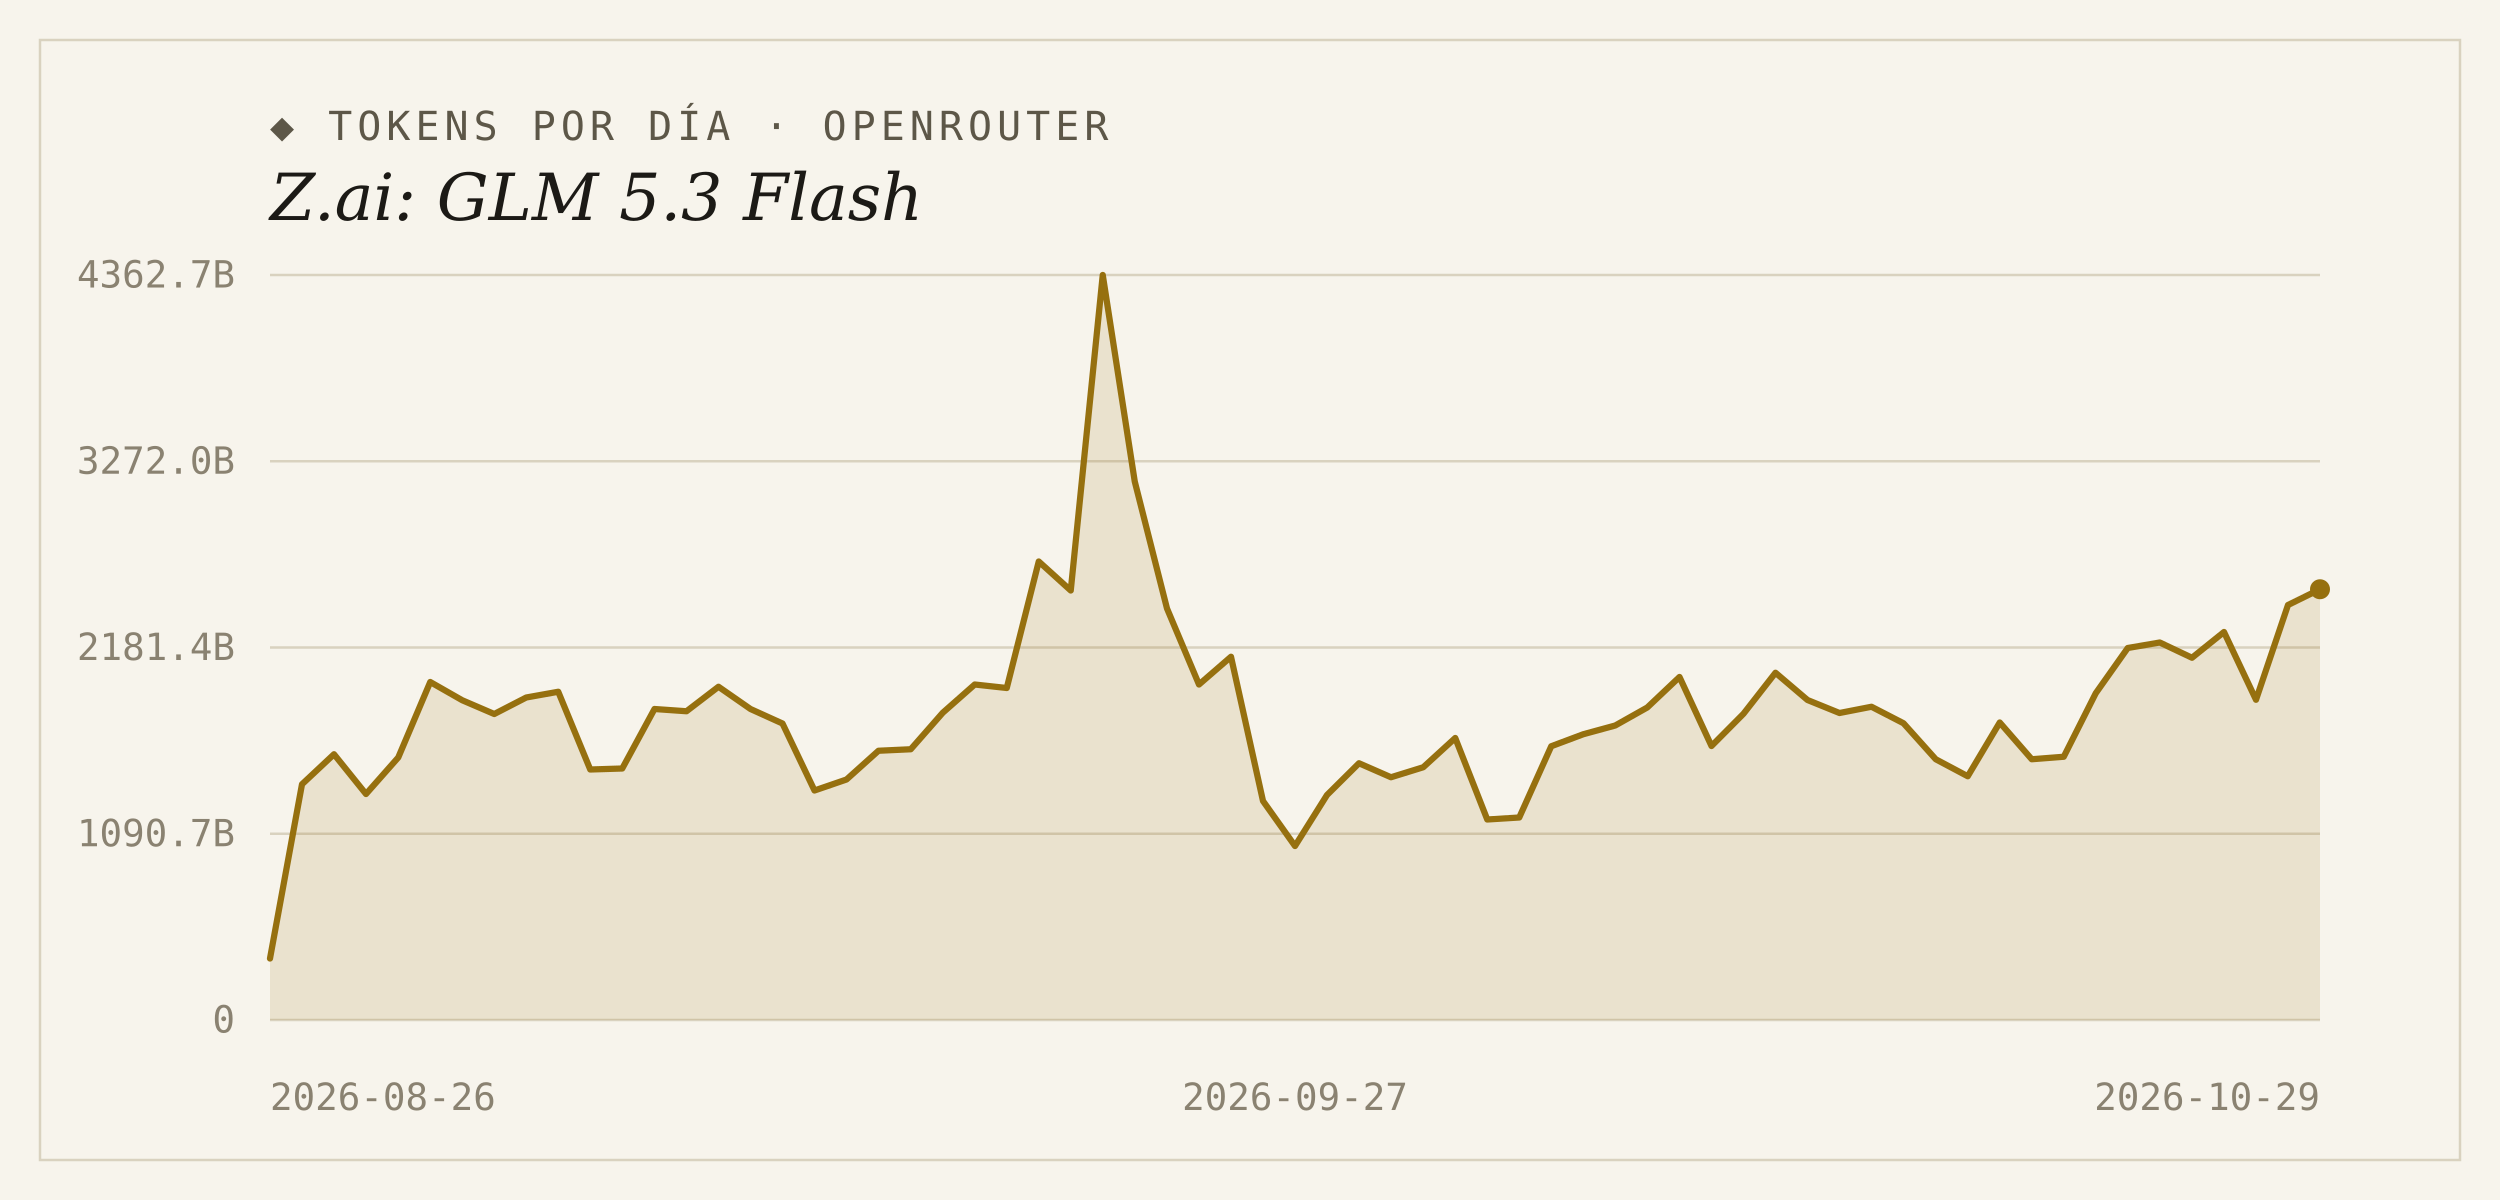
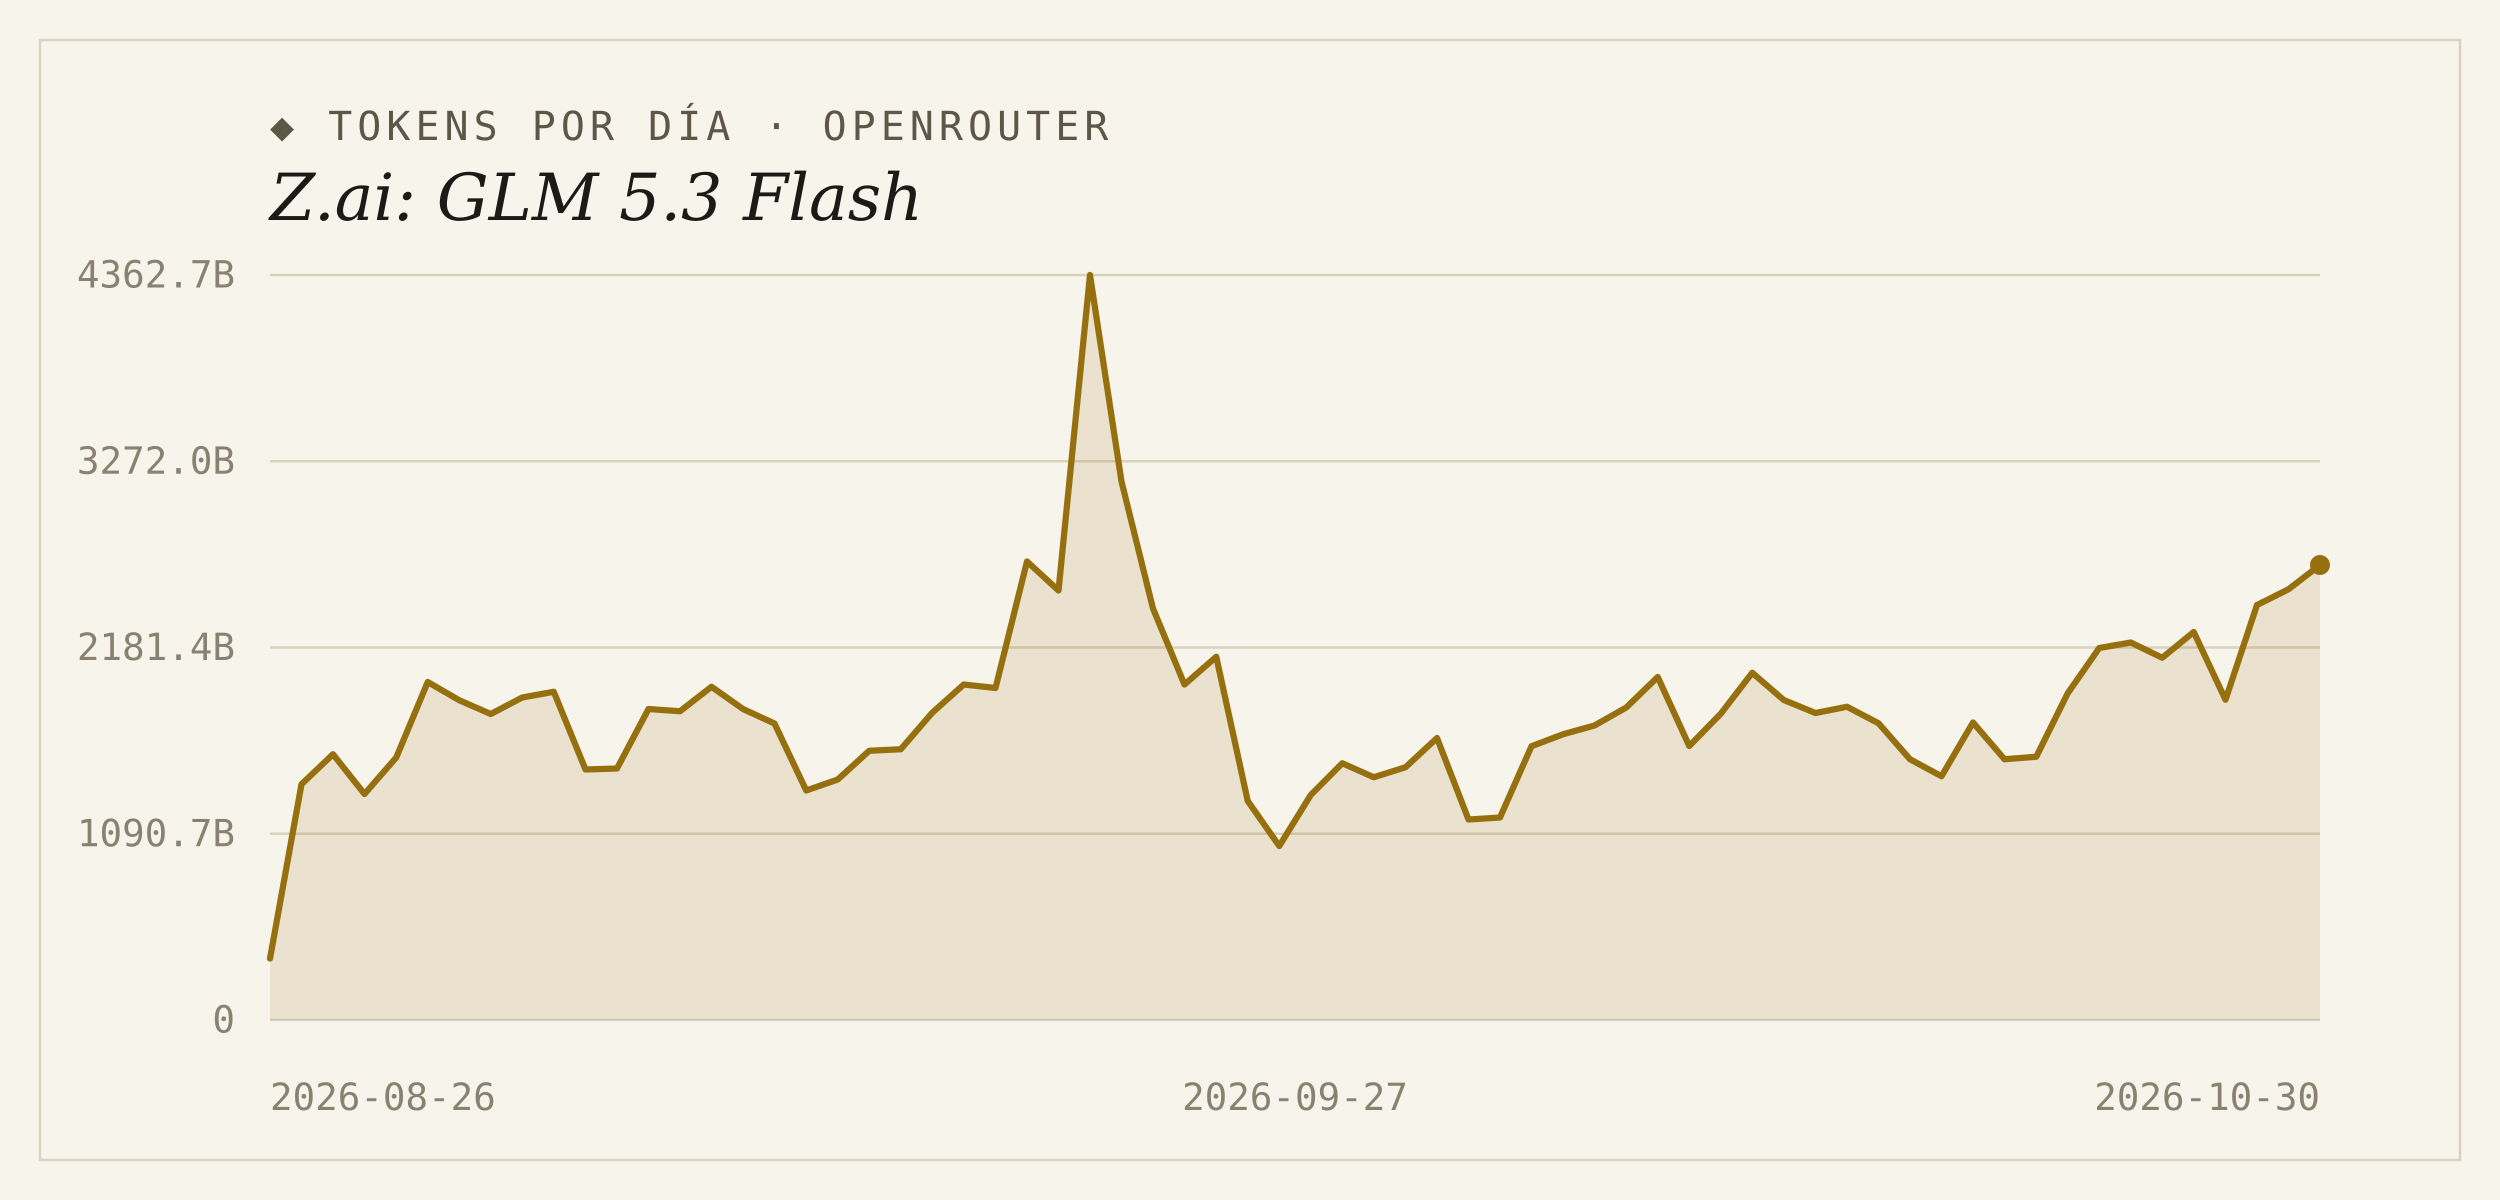
<svg xmlns="http://www.w3.org/2000/svg" width="1000" height="480" viewBox="0 0 1000 480">
  <rect width="1000" height="480" fill="#f7f4ec" />
  <rect x="16" y="16" width="968" height="448" fill="none" stroke="#d9d2bf" stroke-width="1" />
  <text x="108" y="56" font-family="'DejaVu Sans Mono', Consolas, monospace" font-size="16" letter-spacing="2" fill="#5d5748">◆ TOKENS POR DÍA · OPENROUTER</text>
  <text x="108" y="88" font-family="Georgia, 'DejaVu Serif', serif" font-size="26" font-style="italic" fill="#1c1a16">Z.ai: GLM 5.3 Flash</text>
  <line x1="108" y1="408.0" x2="928" y2="408.0" stroke="#d9d2bf" stroke-width="1" />
  <text x="94" y="413" text-anchor="end" font-family="'DejaVu Sans Mono', Consolas, monospace" font-size="15" fill="#8a8271">0</text>
  <line x1="108" y1="333.5" x2="928" y2="333.5" stroke="#d9d2bf" stroke-width="1" />
  <text x="94" y="338.5" text-anchor="end" font-family="'DejaVu Sans Mono', Consolas, monospace" font-size="15" fill="#8a8271">1090.7B</text>
  <line x1="108" y1="259.0" x2="928" y2="259.0" stroke="#d9d2bf" stroke-width="1" />
  <text x="94" y="264" text-anchor="end" font-family="'DejaVu Sans Mono', Consolas, monospace" font-size="15" fill="#8a8271">2181.4B</text>
  <line x1="108" y1="184.5" x2="928" y2="184.5" stroke="#d9d2bf" stroke-width="1" />
  <text x="94" y="189.5" text-anchor="end" font-family="'DejaVu Sans Mono', Consolas, monospace" font-size="15" fill="#8a8271">3272.0B</text>
  <line x1="108" y1="110.0" x2="928" y2="110.0" stroke="#d9d2bf" stroke-width="1" />
  <text x="94" y="115" text-anchor="end" font-family="'DejaVu Sans Mono', Consolas, monospace" font-size="15" fill="#8a8271">4362.7B</text>
-   <path d="M 108,408.0 L 108.0,383.4 L 120.8,313.7 L 133.6,301.7 L 146.4,317.6 L 159.3,303.0 L 172.1,272.8 L 184.9,280.1 L 197.7,285.6 L 210.5,279.0 L 223.3,276.7 L 236.1,307.8 L 248.9,307.4 L 261.8,283.6 L 274.6,284.5 L 287.4,274.7 L 300.2,283.6 L 313.0,289.4 L 325.8,316.2 L 338.6,311.8 L 351.4,300.3 L 364.3,299.7 L 377.1,285.1 L 389.9,273.8 L 402.7,275.2 L 415.5,224.6 L 428.3,236.2 L 441.1,110.0 L 453.9,192.6 L 466.8,243.4 L 479.6,273.8 L 492.4,262.7 L 505.2,320.4 L 518.0,338.4 L 530.8,318.0 L 543.6,305.3 L 556.4,310.9 L 569.3,306.9 L 582.1,295.2 L 594.9,327.8 L 607.7,327.0 L 620.5,298.5 L 633.3,293.7 L 646.1,290.2 L 658.9,283.0 L 671.8,270.8 L 684.6,298.4 L 697.4,285.5 L 710.2,269.1 L 723.0,280.0 L 735.8,285.2 L 748.6,282.7 L 761.4,289.3 L 774.3,303.7 L 787.1,310.5 L 799.9,289.0 L 812.7,303.7 L 825.5,302.7 L 838.3,277.3 L 851.1,259.2 L 863.9,257.0 L 876.8,263.1 L 889.6,252.8 L 902.4,279.9 L 915.2,242.0 L 928.0,235.7 L 928.0,408.0 Z" fill="#96700f" fill-opacity="0.14" />
-   <polyline points="108.0,383.4 120.8,313.7 133.6,301.7 146.4,317.6 159.3,303.0 172.1,272.8 184.9,280.1 197.7,285.6 210.5,279.0 223.3,276.7 236.1,307.8 248.9,307.4 261.8,283.6 274.6,284.5 287.4,274.7 300.2,283.6 313.0,289.4 325.8,316.2 338.6,311.8 351.4,300.3 364.3,299.7 377.1,285.1 389.9,273.8 402.7,275.2 415.5,224.6 428.3,236.2 441.1,110.0 453.9,192.6 466.8,243.4 479.6,273.8 492.4,262.7 505.2,320.4 518.0,338.4 530.8,318.0 543.6,305.3 556.4,310.9 569.3,306.9 582.1,295.2 594.9,327.8 607.7,327.0 620.5,298.5 633.3,293.7 646.1,290.2 658.9,283.0 671.8,270.8 684.6,298.4 697.4,285.5 710.2,269.1 723.0,280.0 735.8,285.2 748.6,282.7 761.4,289.3 774.3,303.7 787.1,310.5 799.9,289.0 812.7,303.7 825.5,302.7 838.3,277.3 851.1,259.2 863.9,257.0 876.8,263.1 889.6,252.8 902.4,279.9 915.2,242.0 928.0,235.7" fill="none" stroke="#96700f" stroke-width="2.5" stroke-linejoin="round" stroke-linecap="round" />
-   <circle cx="928.0" cy="235.7" r="4" fill="#96700f" />
+   <path d="M 108,408.0 L 108.0,383.4 L 120.6,313.7 L 133.2,301.7 L 145.8,317.6 L 158.5,303.0 L 171.1,272.8 L 183.7,280.1 L 196.3,285.6 L 208.9,279.0 L 221.5,276.7 L 234.2,307.8 L 246.8,307.4 L 259.4,283.6 L 272.0,284.5 L 284.6,274.7 L 297.2,283.6 L 309.8,289.4 L 322.5,316.2 L 335.1,311.8 L 347.7,300.3 L 360.3,299.7 L 372.9,285.1 L 385.5,273.8 L 398.2,275.2 L 410.8,224.6 L 423.4,236.2 L 436.0,110.0 L 448.6,192.6 L 461.2,243.4 L 473.8,273.8 L 486.5,262.7 L 499.1,320.4 L 511.7,338.4 L 524.3,318.0 L 536.9,305.3 L 549.5,310.9 L 562.2,306.9 L 574.8,295.2 L 587.4,327.8 L 600.0,327.0 L 612.6,298.5 L 625.2,293.7 L 637.8,290.2 L 650.5,283.0 L 663.1,270.8 L 675.7,298.4 L 688.3,285.5 L 700.9,269.1 L 713.5,280.0 L 726.2,285.2 L 738.8,282.7 L 751.4,289.3 L 764.0,303.7 L 776.6,310.5 L 789.2,289.0 L 801.8,303.7 L 814.5,302.7 L 827.1,277.3 L 839.7,259.2 L 852.3,257.0 L 864.9,263.1 L 877.5,252.8 L 890.2,279.9 L 902.8,242.0 L 915.4,235.7 L 928.0,226.0 L 928.0,408.0 Z" fill="#96700f" fill-opacity="0.14" />
+   <polyline points="108.0,383.4 120.6,313.7 133.2,301.7 145.8,317.6 158.5,303.0 171.1,272.8 183.7,280.1 196.3,285.6 208.9,279.0 221.5,276.7 234.2,307.8 246.8,307.4 259.4,283.6 272.0,284.5 284.6,274.7 297.2,283.6 309.8,289.4 322.5,316.2 335.1,311.8 347.7,300.3 360.3,299.7 372.9,285.1 385.5,273.8 398.2,275.2 410.8,224.6 423.4,236.2 436.0,110.0 448.6,192.6 461.2,243.4 473.8,273.8 486.5,262.7 499.1,320.4 511.7,338.4 524.3,318.0 536.9,305.3 549.5,310.9 562.2,306.9 574.8,295.2 587.4,327.8 600.0,327.0 612.6,298.5 625.2,293.7 637.8,290.2 650.5,283.0 663.1,270.8 675.7,298.4 688.3,285.5 700.9,269.1 713.5,280.0 726.2,285.2 738.8,282.7 751.4,289.3 764.0,303.7 776.6,310.5 789.2,289.0 801.8,303.7 814.5,302.7 827.1,277.3 839.7,259.2 852.3,257.0 864.9,263.1 877.5,252.8 890.2,279.9 902.8,242.0 915.4,235.7 928.0,226.0" fill="none" stroke="#96700f" stroke-width="2.5" stroke-linejoin="round" stroke-linecap="round" />
+   <circle cx="928.0" cy="226.0" r="4" fill="#96700f" />
  <text x="108" y="444" text-anchor="start" font-family="'DejaVu Sans Mono', Consolas, monospace" font-size="15" fill="#8a8271">2026-08-26</text>
  <text x="518" y="444" text-anchor="middle" font-family="'DejaVu Sans Mono', Consolas, monospace" font-size="15" fill="#8a8271">2026-09-27</text>
-   <text x="928" y="444" text-anchor="end" font-family="'DejaVu Sans Mono', Consolas, monospace" font-size="15" fill="#8a8271">2026-10-29</text>
+   <text x="928" y="444" text-anchor="end" font-family="'DejaVu Sans Mono', Consolas, monospace" font-size="15" fill="#8a8271">2026-10-30</text>
</svg>
